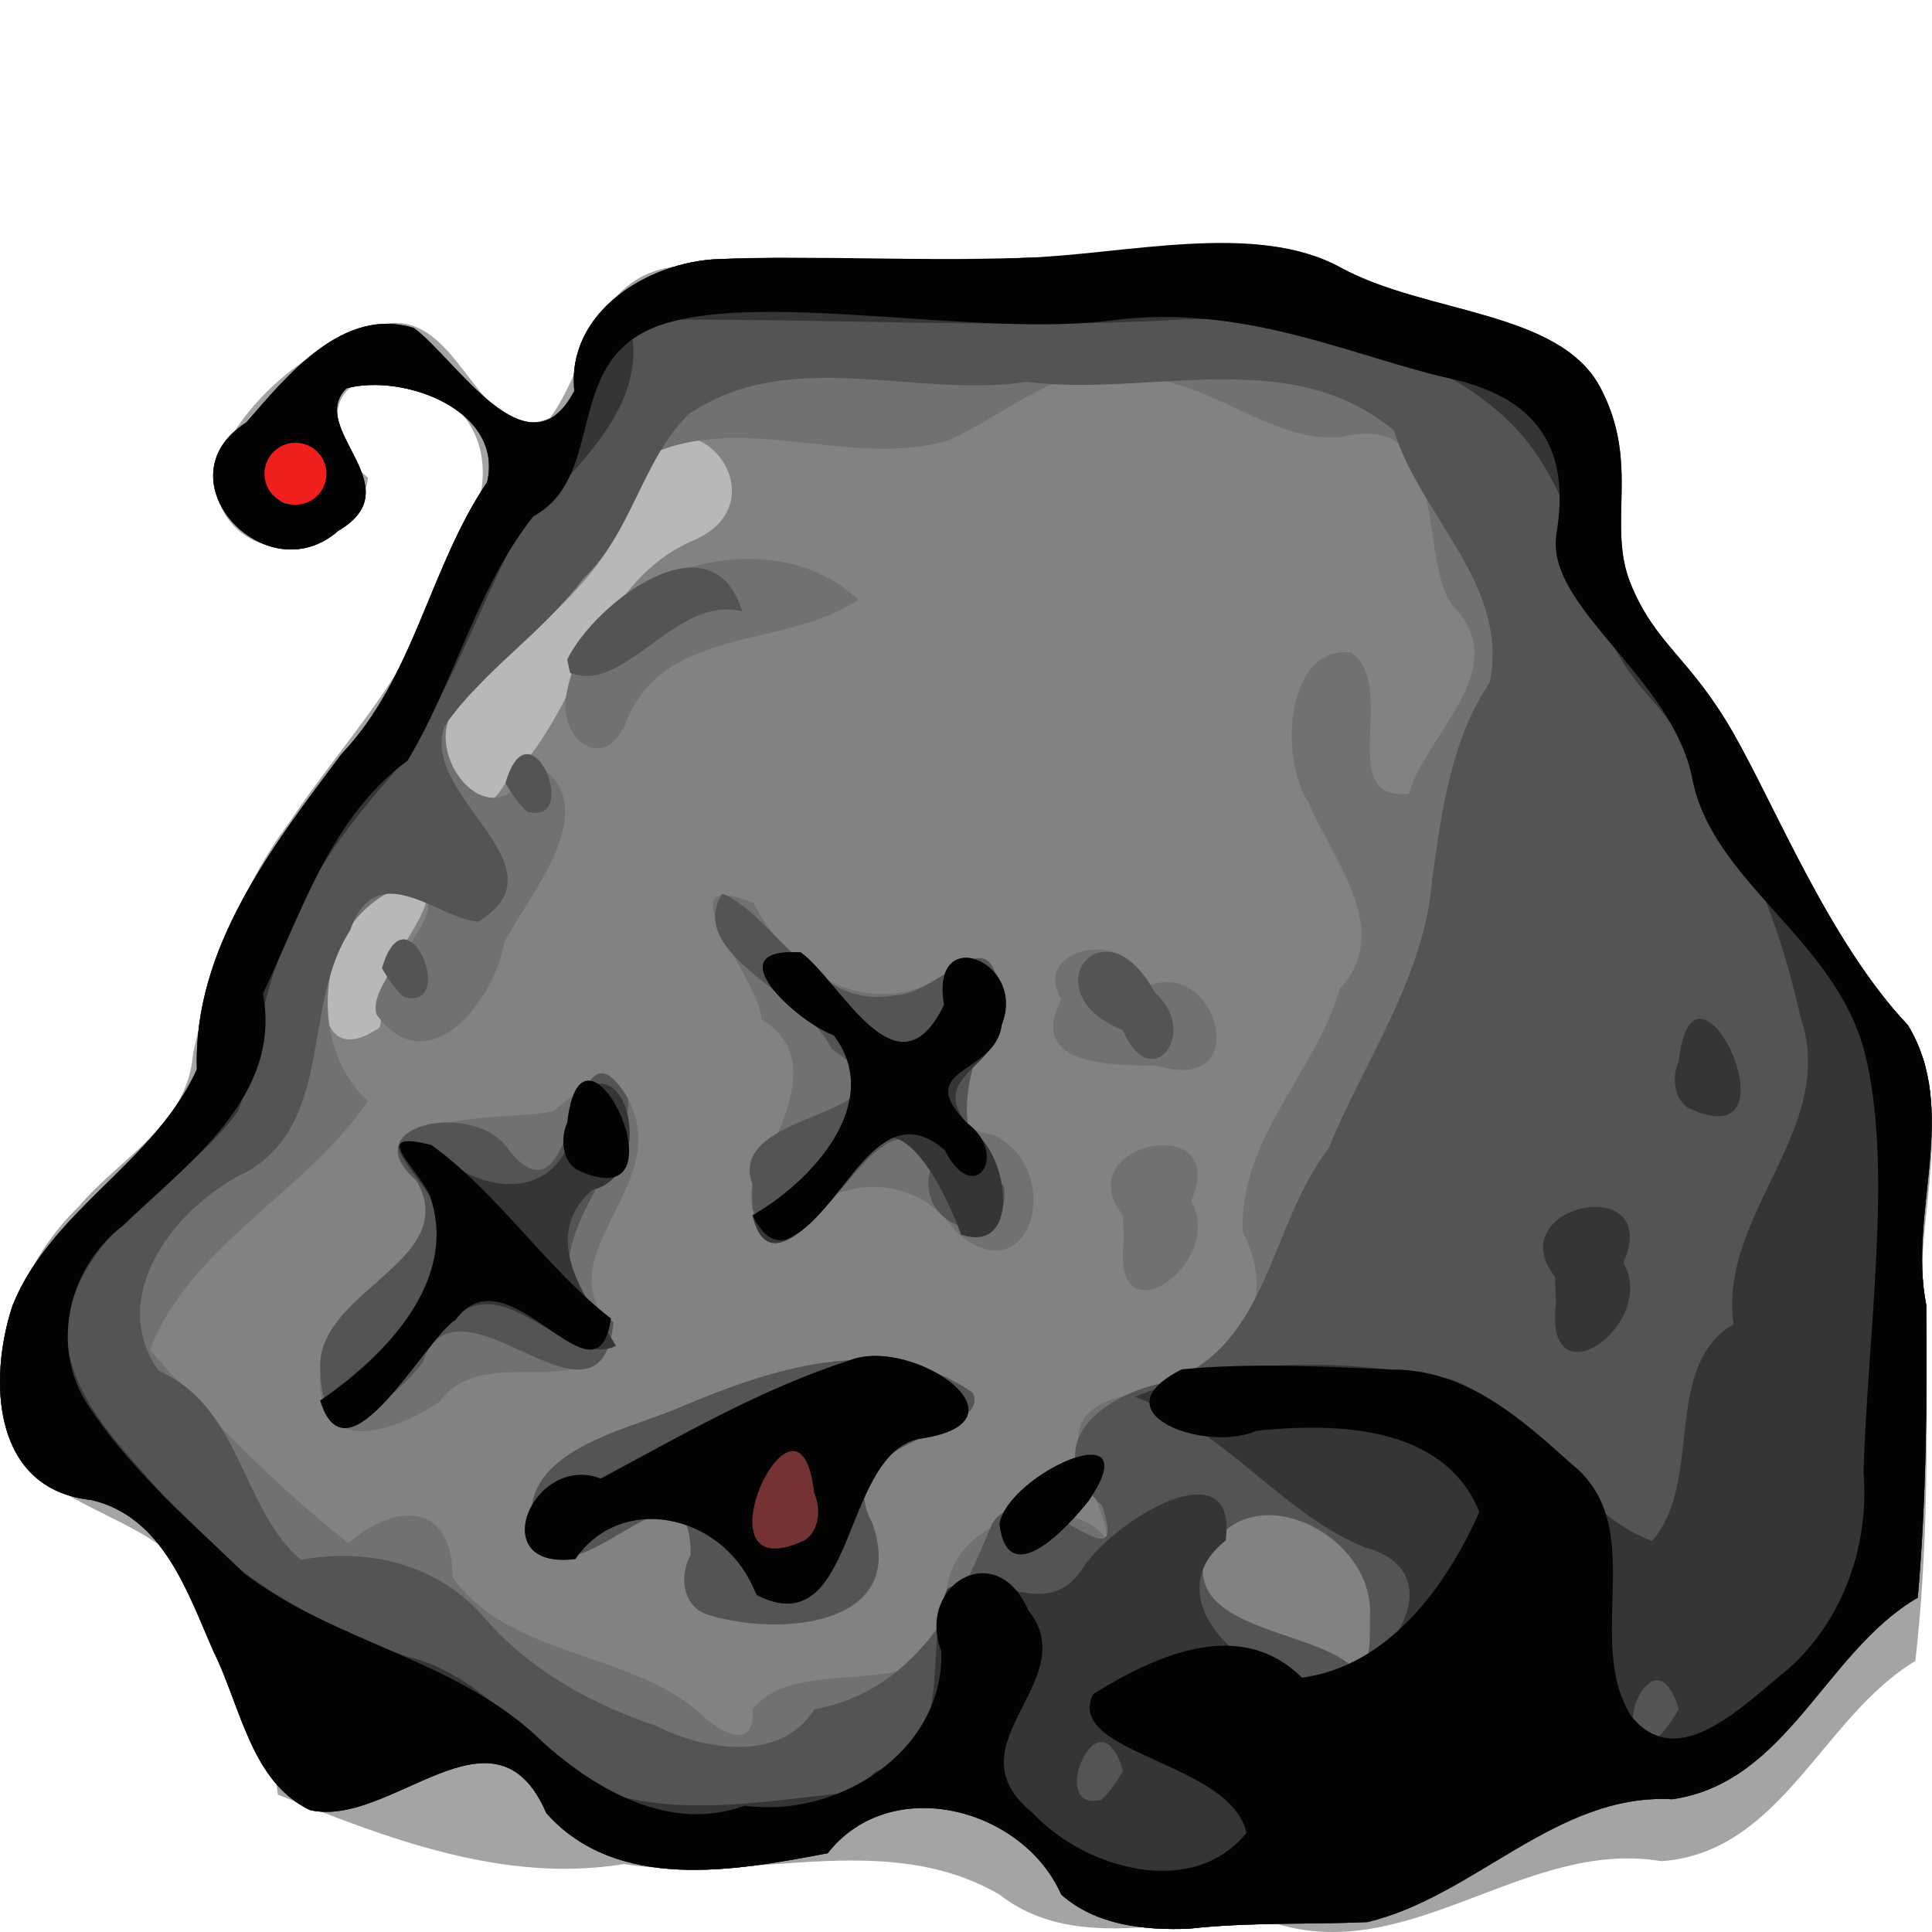
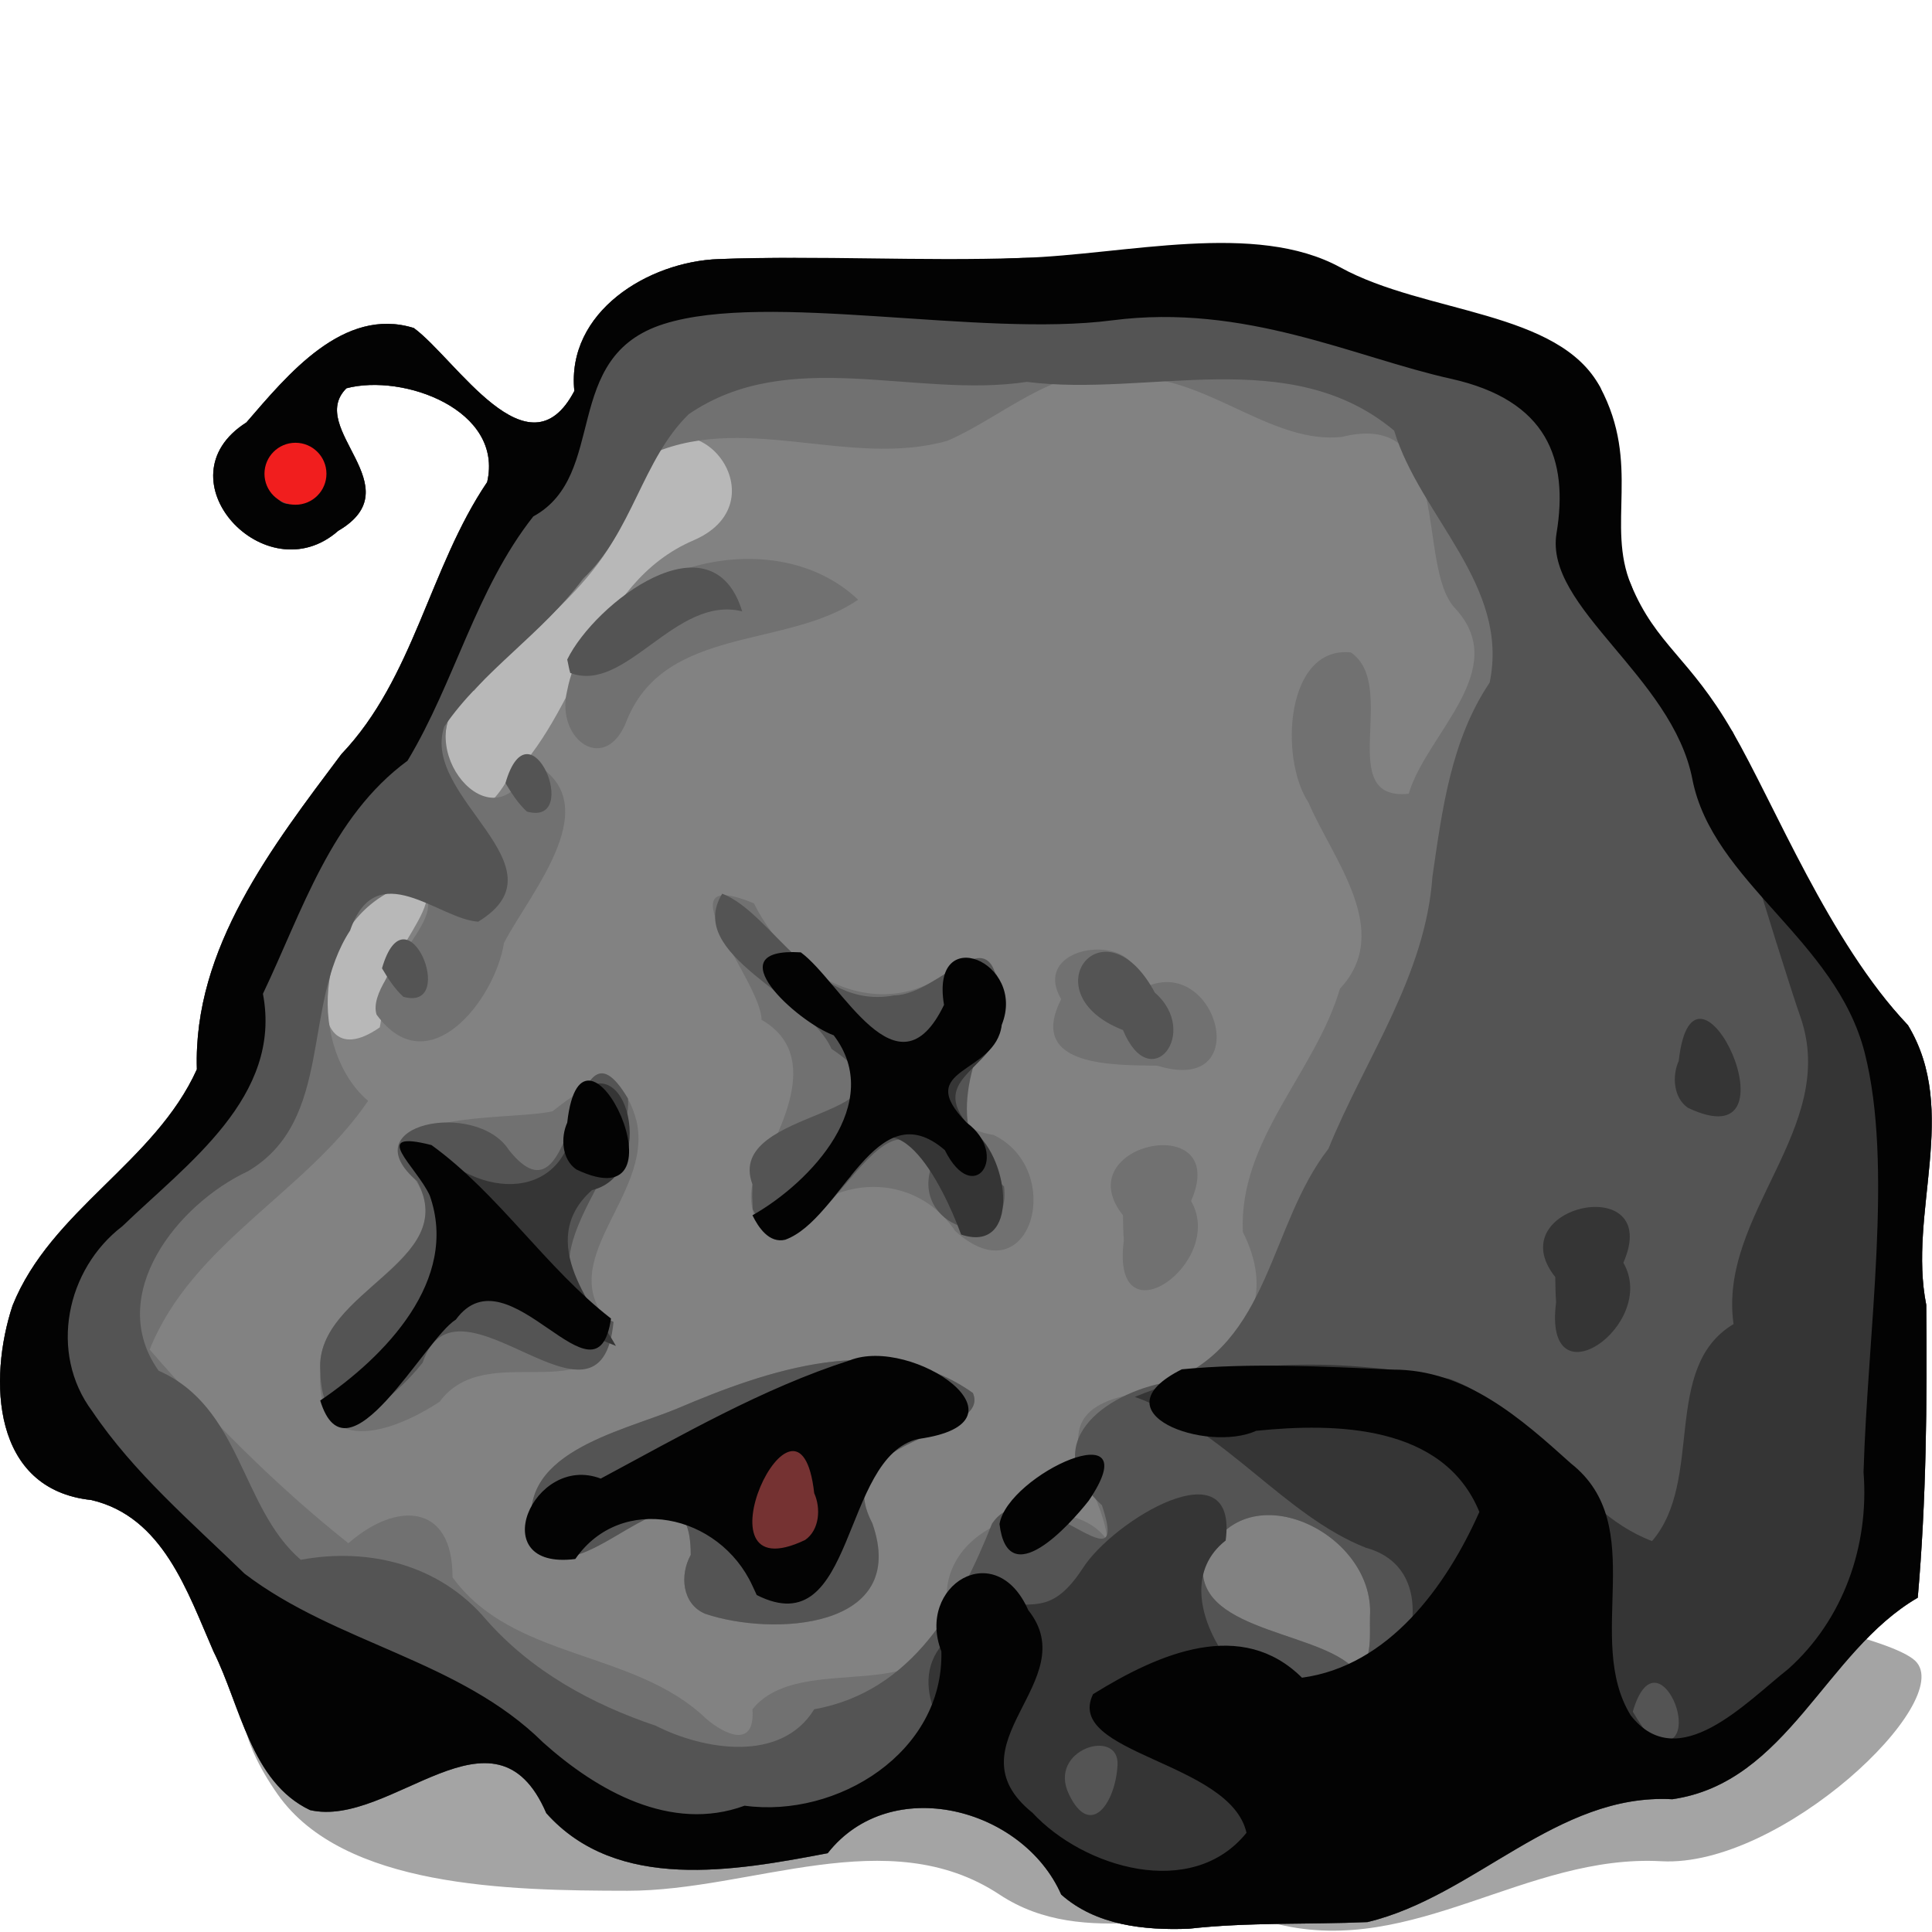
<svg xmlns="http://www.w3.org/2000/svg" width="32px" height="32px" id="svg14736">
  <defs id="defs14738" />
  <g id="layer1">
-     <g transform="matrix(0.429325,0,0,0.429325,-176.8372,-99.9257)" id="g6493">
-       <path style="fill:#000000;fill-opacity:0.359" d="M 450.456,305.842 C 445.985,303.25 440.757,305.433 435.96,304.666 C 431.339,305.424 426.827,303.676 422.615,301.985 C 422.35,299.297 419.969,297.385 419.857,295.116 C 419.231,291.271 414.163,291.485 412.424,288.502 C 411.359,285.256 412.509,281.628 414.945,279.284 C 416.56,277.378 419.155,276.134 419.346,273.376 C 420.066,270.202 421.105,267.067 423.085,264.442 C 425.211,261.225 428.146,258.382 429.013,254.491 C 431.385,252.004 431.07,248.088 427.275,247.468 C 424.298,246.84 424.375,249.802 426.097,251.182 C 425.609,254.564 420.408,254.972 420.149,251.125 C 420.873,248.55 423.596,246.198 426.249,245.372 C 429.705,244.158 430.127,250.132 433.114,248.877 C 434.627,246.819 434.746,243.466 437.898,243.041 C 441.307,242.274 444.824,243.067 448.279,242.75 C 453.389,242.673 458.518,242.532 463.61,243.069 C 466.106,246.238 471.441,244.163 473.629,247.689 C 474.607,250.114 473.618,252.906 474.825,255.321 C 475.555,257.56 477.292,259.245 478.729,260.984 C 480.543,265.117 482.748,269.094 485.589,272.606 C 487.502,276.271 485.45,280.416 486.205,284.279 C 486.26,288.465 486.262,292.664 485.79,296.829 C 482.199,298.976 480.629,304.219 475.992,304.555 C 470.807,303.675 466.389,308.505 461.214,306.99 C 457.697,306.423 453.619,308.296 450.456,305.842 z M 426.632,271.298 C 426.466,269.787 430.464,266.108 426.808,267.213 C 424.158,267.671 423.221,274.699 426.547,272.386 C 426.623,272.029 426.634,271.662 426.632,271.298 z M 431.397,262.96 C 434.355,260.237 434.684,255.276 438.692,253.579 C 442.167,252.044 438.534,247.49 436.38,250.744 C 436.244,254.657 432.485,256.726 430.188,259.392 C 427.952,260.107 429.297,266.365 431.397,262.96 z " id="path14782" />
-       <path id="path5966" d="M 423.201,275.881 C 426.606,282.379 439.235,274.382 440.325,271.385 C 441.397,268.44 444.266,248.328 439.91,246.381 C 435.607,244.458 419.889,269.558 423.201,275.881 z " style="opacity:1;fill:#b8b8b8;fill-opacity:1" />
-       <path id="path5964" d="M 451.6,302.409 C 447.129,299.818 445.853,302.936 441.056,302.17 C 436.435,302.928 429.219,299.516 425.008,297.825 C 424.742,295.137 420.697,296.241 420.585,293.972 C 419.959,290.127 416.243,290.861 414.504,287.878 C 413.439,284.632 414.277,282.252 416.713,279.908 C 418.328,278.002 420.612,276.03 420.802,273.272 C 421.522,270.098 422.145,267.795 424.125,265.17 C 426.251,261.953 429.082,259.318 429.949,255.427 C 432.321,252.94 430.751,250.964 433.738,249.709 C 435.251,247.652 434.85,245.442 438.002,245.017 C 441.411,244.25 444.72,244.315 448.175,243.998 C 453.285,243.921 458.414,243.78 463.506,244.317 C 466.002,247.486 470.505,244.892 472.693,248.417 C 473.671,250.842 472.682,253.634 473.889,256.049 C 474.619,258.289 476.356,259.973 477.793,261.712 C 479.607,265.845 479.628,268.262 482.469,271.774 C 484.382,275.439 482.33,279.584 483.085,283.447 C 483.139,287.633 483.142,291.832 482.669,295.997 C 479.079,298.144 478.653,300.891 474.016,301.227 C 468.831,300.347 466.909,305.593 461.734,304.078 C 458.218,303.511 454.763,304.864 451.6,302.409 z M 426.632,271.298 C 426.466,269.787 430.464,266.108 426.808,267.213 C 424.158,267.671 423.221,274.699 426.547,272.386 C 426.623,272.029 426.634,271.662 426.632,271.298 z M 431.397,262.96 C 434.355,260.237 434.684,255.276 438.692,253.579 C 442.167,252.044 438.534,247.49 436.38,250.744 C 436.244,254.657 432.485,256.726 430.188,259.392 C 427.952,260.107 429.297,266.365 431.397,262.96 z " style="fill:#828282" />
-       <path id="path5962" d="M 452.838,305.842 C 451.356,302.484 446.254,301.153 443.827,304.248 C 440.26,304.924 435.697,305.762 432.972,302.699 C 430.983,298.089 426.972,303.295 423.859,302.583 C 421.575,301.502 421.181,298.559 420.134,296.466 C 419.127,294.168 418.186,291.264 415.419,290.62 C 411.591,290.216 411.436,285.975 412.381,283.117 C 413.859,279.434 417.871,277.601 419.492,274.005 C 419.343,269.33 422.412,265.394 425.066,261.849 C 427.87,258.906 428.456,254.652 430.691,251.35 C 431.332,248.567 427.456,247.15 425.262,247.731 C 423.697,249.289 427.848,251.53 424.945,253.229 C 422.142,255.696 417.999,251.208 421.4,249.048 C 422.981,247.226 425.14,244.56 427.862,245.405 C 429.487,246.595 432.279,251.214 434.053,247.834 C 433.744,244.781 436.903,242.842 439.631,242.746 C 443.531,242.598 447.441,242.913 451.349,242.702 C 455.438,242.644 459.539,242.64 463.61,243.069 C 466.106,246.238 471.441,244.163 473.629,247.689 C 474.607,250.114 473.618,252.906 474.825,255.321 C 475.56,257.554 477.276,259.247 478.733,260.973 C 480.578,264.976 482.454,269.057 485.504,272.304 C 487.51,275.621 485.498,279.529 486.21,283.095 C 486.244,286.862 486.211,290.634 485.882,294.388 C 482.311,296.462 480.854,301.523 476.414,302.164 C 471.954,301.919 468.803,305.911 464.65,306.904 C 462.392,307.004 460.051,306.902 457.759,307.16 C 456.045,307.225 454.175,307.033 452.838,305.842 z M 440.926,298.695 C 442.839,296.305 448.313,298.887 448.463,294.905 C 447.86,291.35 453.176,290.044 454.61,292.172 C 454.51,290.2 451.75,287.435 455.288,286.6 C 458.49,285.965 461.658,283.87 459.844,280.28 C 459.688,276.713 462.636,274.137 463.59,270.891 C 465.674,268.668 463.297,265.884 462.375,263.708 C 461.238,261.991 461.502,257.664 464.01,257.921 C 465.887,259.205 463.354,263.676 466.245,263.374 C 466.922,261.06 470.222,258.598 468.045,256.232 C 466.476,254.598 468.046,248.52 463.658,249.608 C 461.072,249.883 458.687,247.503 455.979,247.326 C 453.043,246.387 450.861,248.705 448.453,249.754 C 444.616,250.841 440.473,248.557 436.77,250.385 C 435.972,254.484 432.463,257.092 429.602,259.759 C 427.82,261.851 431.15,265.566 432.372,262.126 C 435.438,263.669 432.38,267.135 431.34,269.127 C 430.991,271.333 428.414,274.618 426.424,271.894 C 425.942,270.353 430.317,267.356 427.402,266.941 C 423.798,268.355 423.868,273.323 426.097,275.222 C 423.688,278.768 419.314,280.714 417.671,284.817 C 420.008,287.516 422.539,290.063 425.337,292.288 C 427.178,290.666 429.367,290.731 429.353,293.602 C 431.691,296.815 436.352,296.383 439.134,299.052 C 439.827,299.651 441.033,300.251 440.926,298.695 z M 438.544,292.739 C 438.534,288.099 433.843,295.092 432.51,292.025 C 431.63,288.833 435.802,288.006 437.995,287.103 C 441.491,285.61 445.99,284.042 449.43,286.49 C 450.175,288.225 443.763,288.133 445.548,291.516 C 446.997,295.631 441.677,295.884 439.099,295.008 C 438.199,294.629 438.117,293.503 438.544,292.739 z M 424.25,285.592 C 424.065,282.505 430.165,281.198 427.76,278.05 C 426.171,275.538 431.562,275.997 433.213,275.624 C 434.488,274.615 435.854,273.689 436.458,276.021 C 437.095,278.93 433.108,281.412 435.482,283.891 C 434.895,287.226 430.675,284.354 428.857,286.829 C 427,288.055 424.046,289.041 424.25,285.592 z M 455.22,279.636 C 453.008,276.85 459.405,275.527 457.848,279.084 C 459.224,281.473 454.733,284.616 455.253,280.606 C 455.227,280.283 455.227,279.96 455.22,279.636 z M 440.926,278.445 C 441.952,276.43 443.695,273.494 441.276,272.093 C 441.262,270.582 437.259,266.077 440.981,267.598 C 442.582,270.823 446.398,272.454 449.045,269.729 C 453.377,270.144 445.9,275.838 450.229,276.536 C 453.063,277.915 451.64,282.86 448.749,280.244 C 447.054,277.745 443.564,278.134 442.14,280.515 C 441.096,280.615 440.711,279.248 440.926,278.445 z M 452.838,271.298 C 451.476,268.992 456.5,268.593 455.667,271.075 C 458.692,268.999 460.536,275.098 456.544,273.864 C 454.938,273.837 451.487,273.947 452.838,271.298 z M 433.779,259.386 C 434.693,254.714 441.586,252.643 445.002,255.886 C 442.261,257.775 437.617,256.886 436.105,260.473 C 435.303,262.711 433.302,261.298 433.779,259.386 z M 464.749,295.121 C 464.965,291.743 459.539,289.313 458.303,293.187 C 458.124,295.783 463.153,295.688 464.279,297.302 C 464.857,296.745 464.73,295.839 464.749,295.121 z " style="fill:#717171" />
-       <path id="path5960" d="M 452.838,305.842 C 451.356,302.484 446.254,301.153 443.827,304.248 C 440.26,304.924 435.697,305.762 432.972,302.699 C 430.983,298.089 426.972,303.295 423.859,302.583 C 421.575,301.502 421.181,298.559 420.134,296.466 C 419.127,294.168 418.186,291.264 415.419,290.62 C 411.591,290.216 411.436,285.975 412.381,283.117 C 413.859,279.434 417.871,277.601 419.492,274.005 C 419.343,269.33 422.412,265.394 425.066,261.849 C 427.87,258.906 428.456,254.652 430.691,251.35 C 431.332,248.567 427.456,247.15 425.262,247.731 C 423.697,249.289 427.848,251.53 424.945,253.229 C 422.142,255.696 417.999,251.208 421.4,249.048 C 422.981,247.226 425.14,244.56 427.862,245.405 C 429.487,246.595 432.279,251.214 434.053,247.834 C 433.744,244.781 436.903,242.842 439.631,242.746 C 443.531,242.598 447.441,242.913 451.349,242.702 C 455.438,242.644 459.539,242.64 463.61,243.069 C 466.106,246.238 471.441,244.163 473.629,247.689 C 474.607,250.114 473.618,252.906 474.825,255.321 C 475.56,257.554 477.276,259.247 478.733,260.973 C 480.578,264.976 482.454,269.057 485.504,272.304 C 487.51,275.621 485.498,279.529 486.21,283.095 C 486.244,286.862 486.211,290.634 485.882,294.388 C 482.311,296.462 480.854,301.523 476.414,302.164 C 471.954,301.919 468.803,305.911 464.65,306.904 C 462.392,307.004 460.051,306.902 457.759,307.16 C 456.045,307.225 454.175,307.033 452.838,305.842 z M 443.309,298.695 C 447.121,298.009 448.935,294.637 450.169,291.532 C 451.697,289.25 455.582,294.362 454.41,290.823 C 451.87,288.492 454.476,286.496 456.962,286.067 C 460.91,284.576 460.849,280.022 463.147,277.07 C 464.558,273.596 466.888,270.418 467.159,266.566 C 467.531,263.994 467.877,261.295 469.365,259.088 C 470.15,255.33 466.686,252.681 465.679,249.363 C 461.655,245.998 456.206,248.082 451.511,247.483 C 447.205,248.134 442.349,246.076 438.468,248.73 C 436.671,250.478 436.287,253.301 434.383,255.082 C 432.829,257.189 430.497,258.642 429.036,260.779 C 428.098,263.522 433.832,266.174 430.346,268.308 C 428.827,268.221 426.412,265.721 425.403,268.648 C 423.528,271.514 424.792,275.968 421.46,277.938 C 418.754,279.199 415.939,282.704 418.016,285.632 C 421.223,287.047 421.176,290.924 423.501,292.928 C 426.108,292.444 428.845,293.103 430.641,295.225 C 432.403,297.233 434.748,298.504 437.196,299.329 C 439.038,300.266 442.027,300.776 443.309,298.695 z M 438.544,292.739 C 438.534,288.099 433.843,295.092 432.51,292.025 C 431.63,288.833 435.802,288.006 437.995,287.103 C 441.491,285.61 445.99,284.042 449.43,286.49 C 450.175,288.225 443.763,288.133 445.548,291.516 C 446.997,295.631 441.677,295.884 439.099,295.008 C 438.199,294.629 438.117,293.503 438.544,292.739 z M 424.25,285.592 C 424.087,282.531 429.683,281.465 427.988,278.32 C 425.393,276.117 430.267,275.153 431.531,277.121 C 434.262,280.541 433.811,271.233 436.123,275.131 C 436.331,277.921 431.322,281.725 435.566,283.749 C 435.081,288.821 429.525,281.373 428.202,285.323 C 427.114,286.708 424.315,289.113 424.25,285.592 z M 440.926,278.445 C 439.788,275.406 448.05,275.915 443.973,273.217 C 443.071,271.149 438.306,269.611 439.757,267.229 C 441.686,267.966 443.317,271.737 446.382,271.152 C 448.224,271.134 450.286,267.792 450.442,271.355 C 449.303,273.812 448.25,276.48 450.632,278.522 C 450.954,281.211 447.086,280.243 447.801,277.84 C 445.958,273.473 443.042,283.418 440.937,279.409 L 440.915,278.919 L 440.926,278.445 L 440.926,278.445 z M 455.22,272.489 C 451.598,271.077 454.481,267.376 456.45,271.045 C 458.214,272.586 456.286,275.067 455.22,272.489 z M 426.632,270.107 C 427.576,266.855 429.602,271.805 427.459,271.208 C 427.116,270.895 426.867,270.502 426.632,270.107 z M 431.397,262.96 C 432.34,259.708 434.366,264.658 432.223,264.061 C 431.88,263.748 431.631,263.355 431.397,262.96 z M 433.779,258.195 C 434.847,256.008 439.372,252.55 440.53,256.336 C 437.946,255.695 436.047,259.53 433.895,258.713 C 433.844,258.547 433.821,258.366 433.779,258.195 z M 464.749,295.121 C 464.965,291.743 459.539,289.313 458.303,293.187 C 458.124,295.783 463.153,295.688 464.279,297.302 C 464.857,296.745 464.73,295.839 464.749,295.121 z " style="fill:#545454" />
-       <path id="path5954" d="M 452.838,305.842 C 451.356,302.484 446.254,301.153 443.827,304.248 C 440.26,304.924 435.697,305.762 432.972,302.699 C 430.983,298.089 426.972,303.295 423.859,302.583 C 421.575,301.502 421.181,298.559 420.134,296.466 C 419.127,294.168 418.186,291.264 415.419,290.62 C 411.591,290.216 411.436,285.975 412.381,283.117 C 413.859,279.434 417.871,277.601 419.492,274.005 C 419.343,269.33 422.412,265.394 425.066,261.849 C 427.87,258.906 428.456,254.652 430.691,251.35 C 431.332,248.567 427.456,247.15 425.262,247.731 C 423.697,249.289 427.848,251.53 424.945,253.229 C 422.142,255.696 417.999,251.208 421.4,249.048 C 422.981,247.226 425.14,244.56 427.862,245.405 C 429.487,246.595 432.279,251.214 434.053,247.834 C 433.744,244.781 436.903,242.842 439.631,242.746 C 443.531,242.598 447.441,242.913 451.349,242.702 C 455.438,242.644 460.326,241.27 463.61,243.069 C 466.894,244.869 472.046,244.714 473.629,247.689 C 475.212,250.664 473.854,252.996 474.825,255.321 C 475.796,257.645 477.082,258.109 478.733,260.973 C 480.384,263.837 482.454,269.057 485.504,272.304 C 487.51,275.621 485.498,279.529 486.21,283.095 C 486.244,286.862 486.211,290.634 485.882,294.388 C 482.311,296.462 480.854,301.523 476.414,302.164 C 471.954,301.919 468.803,305.911 464.65,306.904 C 462.392,307.004 460.051,306.902 457.759,307.16 C 456.045,307.225 454.175,307.033 452.838,305.842 z M 445.691,301.077 C 448.848,300.307 447.47,296.327 448.435,294.058 C 449.929,293.06 452.2,295.503 453.666,293.257 C 454.843,291.403 459.665,288.491 459.182,292.183 C 456.428,294.339 459.907,297.708 462.507,297.496 C 465.224,297.874 468.239,293.457 464.593,292.463 C 461.43,291.217 459.12,287.873 455.679,286.642 C 459.479,285.045 463.827,285.19 467.802,285.943 C 471.089,287.115 472.381,290.972 475.631,292.204 C 477.653,289.853 475.98,285.505 478.776,283.834 C 478.174,279.601 482.839,276.271 481.358,271.99 C 480.363,267.411 478.121,262.538 475.41,259.499 C 472.698,256.46 473.385,253.307 471.006,250.038 C 468.626,246.768 463.045,244.749 457.01,245.102 C 450.974,245.455 443.111,244.997 436.162,245.093 C 437.141,248.688 433.604,251.014 431.762,253.54 C 430.223,256.566 429.123,259.834 427.038,262.626 C 425.274,264.634 423.635,266.774 422.804,269.363 C 421.939,271.352 421.783,273.605 421.092,275.599 C 419.018,278.511 414.784,280.179 414.459,284.119 C 414.56,286.902 416.92,288.849 418.547,290.879 C 420.948,293.607 424.128,295.433 427.524,296.634 C 430.862,297.407 432.417,300.515 435.267,301.905 C 438.287,302.842 441.538,302.225 444.584,301.908 C 445.014,301.71 445.354,301.402 445.691,301.077 z M 440.926,293.93 C 439.646,291.142 435.853,290.344 434.09,292.897 C 430.532,293.353 432.459,288.794 435.073,289.794 C 438.189,288.126 441.305,286.315 444.675,285.232 C 447.098,284.272 451.975,287.625 447.318,288.267 C 444.321,288.95 444.937,296.232 441.091,294.288 C 441.036,294.169 440.981,294.049 440.926,293.93 z M 443.309,290.357 C 442.726,285.154 438.464,294.306 442.957,292.163 C 443.516,291.778 443.57,290.93 443.309,290.357 z M 450.456,291.548 C 450.78,289.615 456.296,287.125 453.898,290.647 C 453.17,291.573 450.78,294.239 450.456,291.548 z M 424.25,286.783 C 426.694,285.059 429.653,282.2 428.493,278.916 C 427.748,277.765 426.13,276.194 428.612,277.091 C 430.967,279.368 434.321,278.763 434.021,275.139 C 436.103,272.815 437.296,278.063 434.733,278.665 C 432.482,280.669 434.917,283.308 435.658,284.676 C 433.582,285.656 430.979,280.865 428.776,284.367 C 427.692,285.059 425.302,289.933 424.25,286.783 z M 471.896,282.018 C 469.684,279.233 476.082,277.909 474.524,281.466 C 475.9,283.855 471.41,286.998 471.929,282.988 C 471.903,282.665 471.903,282.342 471.896,282.018 z M 440.926,279.636 C 443.184,278.356 446.044,275.297 444.061,272.693 C 442.65,272.174 439.455,269.285 442.791,269.493 C 444.349,270.634 446.518,275.242 448.316,271.519 C 447.75,268.381 451.472,269.775 450.55,272.204 C 450.263,274.094 447.484,274.327 449.457,276.391 C 450.865,277.454 451.252,281.14 448.974,280.38 C 448.286,278.484 446.261,274.391 444.712,278.151 C 443.934,279.036 441.568,282.414 440.926,279.636 z M 476.661,273.68 C 477.244,268.478 481.506,277.63 477.012,275.486 C 476.454,275.102 476.4,274.254 476.661,273.68 z M 455.22,301.077 C 454.277,297.825 452.251,302.776 454.394,302.178 C 454.737,301.865 454.986,301.472 455.22,301.077 z M 476.661,298.695 C 475.718,295.443 473.692,300.393 475.835,299.795 C 476.178,299.483 476.426,299.089 476.661,298.695 z M 424.25,251.048 C 423.307,247.797 421.281,252.747 423.424,252.149 C 423.767,251.837 424.016,251.443 424.25,251.048 z " style="fill:#353535" />
-       <path id="path5958" d="M 444.015,290.253 C 444.083,293.359 442.561,294.407 441.077,292.897 C 439.556,291.349 439.133,288.517 442.03,287.495 C 444.927,286.473 443.947,287.148 444.015,290.253 z " style="fill:#753232" />
-       <path id="path5952" d="M 452.838,305.842 C 451.356,302.484 446.254,301.153 443.827,304.248 C 440.26,304.924 435.697,305.762 432.972,302.699 C 430.983,298.089 426.972,303.295 423.859,302.583 C 421.575,301.502 421.181,298.559 420.134,296.466 C 419.127,294.168 418.186,291.264 415.419,290.62 C 411.591,290.216 411.436,285.975 412.381,283.117 C 413.859,279.434 417.871,277.601 419.492,274.005 C 419.343,269.33 422.412,265.394 425.066,261.849 C 427.87,258.906 428.456,254.652 430.691,251.35 C 431.332,248.567 427.456,247.15 425.262,247.731 C 423.697,249.289 427.848,251.53 424.945,253.229 C 422.142,255.696 417.999,251.208 421.4,249.048 C 422.981,247.226 425.14,244.56 427.862,245.405 C 429.487,246.595 432.279,251.214 434.053,247.834 C 433.744,244.781 436.903,242.842 439.631,242.746 C 443.531,242.598 447.35,242.837 451.349,242.702 C 455.348,242.568 460.326,241.27 463.61,243.069 C 466.894,244.869 472.046,244.714 473.629,247.689 C 475.212,250.664 473.854,252.996 474.825,255.321 C 475.796,257.645 477.082,258.109 478.733,260.973 C 480.384,263.837 482.454,269.057 485.504,272.304 C 487.51,275.621 485.498,279.529 486.21,283.095 C 486.244,286.862 486.211,290.634 485.882,294.388 C 482.311,296.462 480.854,301.523 476.414,302.164 C 471.954,301.919 468.803,305.911 464.65,306.904 C 462.392,307.004 460.051,306.902 457.759,307.16 C 456.045,307.225 454.175,307.033 452.838,305.842 z M 459.985,303.459 C 459.366,300.695 452.945,300.425 454.065,298.111 C 456.645,296.507 459.803,295.172 462.126,297.475 C 465.471,297.023 467.695,293.95 468.969,291.079 C 467.591,287.711 463.43,287.635 460.357,287.952 C 458.455,288.816 454.114,287.274 457.491,285.579 C 460.148,285.322 462.918,285.468 465.615,285.588 C 468.453,285.576 470.59,287.489 472.507,289.214 C 475.555,291.619 472.991,295.979 474.809,298.928 C 476.634,301.273 479.282,298.398 480.887,297.14 C 483.02,295.232 484.014,292.371 483.79,289.546 C 483.948,284.153 484.947,277.734 483.835,273.364 C 482.722,268.994 477.961,266.781 477.188,262.811 C 476.415,258.841 471.471,256.181 471.945,253.325 C 472.419,250.47 471.594,248.19 467.876,247.363 C 464.158,246.537 459.934,244.443 454.801,245.109 C 449.667,245.775 441.532,243.983 437.513,245.247 C 433.493,246.51 435.393,251.073 432.47,252.674 C 430.256,255.484 429.444,259.065 427.618,262.098 C 424.662,264.271 423.553,267.918 422.039,271.09 C 422.796,275.06 419.106,277.653 416.616,280.057 C 414.447,281.717 413.773,284.945 415.45,287.19 C 417.056,289.578 419.289,291.475 421.332,293.462 C 424.88,296.166 429.631,296.786 432.851,299.976 C 434.923,301.832 437.778,303.459 440.621,302.414 C 444.201,302.903 448.311,300.355 448.214,296.46 C 447.23,293.929 450.306,292.008 451.567,294.871 C 453.752,297.611 448.444,300.038 451.728,302.686 C 453.701,304.813 457.881,306.068 459.985,303.459 z M 440.926,293.93 C 439.646,291.142 435.853,290.344 434.09,292.897 C 430.532,293.353 432.459,288.794 435.073,289.794 C 438.189,288.126 441.305,286.315 444.675,285.232 C 447.098,284.272 451.975,287.625 447.318,288.267 C 444.321,288.95 444.937,296.232 441.091,294.288 C 441.036,294.169 440.981,294.049 440.926,293.93 z M 443.309,290.357 C 442.726,285.154 438.464,294.306 442.957,292.163 C 443.516,291.778 443.57,290.93 443.309,290.357 z M 450.456,291.548 C 450.78,289.615 456.296,287.125 453.898,290.647 C 453.17,291.573 450.78,294.239 450.456,291.548 z M 424.25,286.783 C 426.737,285.098 429.628,282.141 428.476,278.872 C 427.949,277.728 426.109,276.308 428.543,276.926 C 431.134,278.801 432.965,281.678 435.468,283.62 C 434.92,287.365 431.525,280.872 429.482,283.662 C 428.283,284.398 425.288,290.19 424.25,286.783 z M 440.926,279.636 C 443.184,278.356 446.044,275.297 444.061,272.693 C 442.65,272.174 439.455,269.285 442.791,269.493 C 444.349,270.633 446.517,275.242 448.316,271.519 C 447.771,268.299 451.521,269.859 450.544,272.289 C 450.311,274.226 447.076,273.911 449.191,276.062 C 450.868,277.309 449.464,279.36 448.346,277.121 C 445.667,274.809 444.385,279.777 442.191,280.579 C 441.567,280.727 441.156,280.106 440.926,279.636 z M 433.779,276.063 C 434.362,270.86 438.624,280.012 434.13,277.869 C 433.572,277.484 433.518,276.636 433.779,276.063 z M 424.25,251.048 C 423.307,247.797 421.281,252.747 423.424,252.149 C 423.767,251.837 424.016,251.443 424.25,251.048 z " style="fill:#030303" />
-     </g>
+     <path id="path14782" d="M 16.555,31.38 C 14.708,30.159 12.453,31.319 10.394,31.317 C 8.41,31.315 5.688,31.264 4.602,29.724 C -0.651,22.271 30.238,26.069 31.724,27.51 C 32.409,28.174 29.497,30.937 27.518,30.828 C 25.28,30.704 23.421,32.411 21.173,31.873 C 19.689,31.517 17.985,32.326 16.555,31.38 z " style="fill:black;fill-opacity:0.359" />
+     <path style="fill:#b8b8b8;fill-opacity:1" d="M 4.854,18.517 C 6.316,21.307 11.738,17.873 12.205,16.587 C 12.665,15.322 13.897,6.688 12.027,5.852 C 10.18,5.026 3.431,15.802 4.854,18.517 z " id="path5966" />
+     <path style="fill:#828282" d="M 17.046,29.906 C 15.127,28.794 14.579,30.132 12.519,29.803 C 10.535,30.129 7.437,28.664 5.629,27.938 C 5.515,26.784 3.779,27.258 3.73,26.284 C 3.462,24.633 1.866,24.948 1.12,23.668 C 0.663,22.274 1.022,21.252 2.068,20.246 C 2.761,19.427 3.742,18.581 3.824,17.397 C 4.133,16.034 4.4,15.045 5.25,13.918 C 6.163,12.537 7.378,11.406 7.751,9.735 C 8.769,8.668 8.095,7.819 9.377,7.281 C 10.027,6.397 9.855,5.449 11.208,5.266 C 12.672,4.937 14.092,4.965 15.575,4.829 C 17.769,4.796 19.971,4.735 22.158,4.966 C 23.229,6.326 25.162,5.212 26.102,6.726 C 26.522,7.767 26.097,8.966 26.615,10.002 C 26.928,10.964 27.674,11.687 28.291,12.434 C 29.07,14.208 29.079,15.246 30.299,16.754 C 31.12,18.327 30.239,20.107 30.563,21.765 C 30.587,23.562 30.588,25.365 30.385,27.153 C 28.844,28.075 28.66,29.254 26.67,29.399 C 24.444,29.021 23.619,31.273 21.397,30.622 C 19.887,30.379 18.404,30.96 17.046,29.906 z M 6.327,16.549 C 6.255,15.9 7.972,14.321 6.402,14.796 C 5.264,14.992 4.862,18.01 6.29,17.017 C 6.323,16.863 6.328,16.706 6.327,16.549 z M 8.372,12.97 C 9.642,11.801 9.783,9.67 11.504,8.942 C 12.996,8.283 11.437,6.328 10.512,7.725 C 10.453,9.405 8.839,10.293 7.853,11.438 C 6.893,11.745 7.471,14.431 8.372,12.97 z " id="path5964" />
+     <path style="fill:#717171" d="M 17.577,31.38 C 16.941,29.938 14.751,29.367 13.709,30.695 C 12.178,30.986 10.219,31.346 9.048,30.031 C 8.195,28.051 6.473,30.286 5.136,29.981 C 4.156,29.516 3.986,28.253 3.537,27.355 C 3.105,26.368 2.701,25.121 1.512,24.845 C -0.131,24.671 -0.197,22.851 0.208,21.624 C 0.843,20.042 2.565,19.255 3.261,17.711 C 3.197,15.704 4.515,14.014 5.654,12.492 C 6.858,11.229 7.11,9.403 8.069,7.985 C 8.345,6.79 6.681,6.182 5.738,6.431 C 5.067,7.1 6.849,8.062 5.602,8.792 C 4.399,9.851 2.62,7.924 4.081,6.997 C 4.759,6.214 5.686,5.07 6.854,5.433 C 7.552,5.944 8.751,7.927 9.513,6.476 C 9.38,5.165 10.736,4.332 11.907,4.291 C 13.582,4.228 15.26,4.363 16.938,4.272 C 18.694,4.247 20.454,4.246 22.202,4.43 C 23.274,5.791 25.564,4.9 26.504,6.414 C 26.923,7.454 26.499,8.653 27.017,9.69 C 27.333,10.649 28.069,11.376 28.695,12.117 C 29.487,13.835 30.292,15.587 31.602,16.981 C 32.463,18.405 31.599,20.083 31.905,21.614 C 31.92,23.231 31.906,24.851 31.764,26.463 C 30.231,27.353 29.605,29.526 27.699,29.801 C 25.785,29.696 24.432,31.409 22.649,31.836 C 21.679,31.879 20.674,31.835 19.69,31.946 C 18.954,31.974 18.151,31.891 17.577,31.38 z M 12.463,28.311 C 13.285,27.285 15.635,28.394 15.699,26.684 C 15.44,25.158 17.722,24.597 18.338,25.511 C 18.295,24.664 17.111,23.477 18.629,23.119 C 20.004,22.846 21.364,21.947 20.585,20.405 C 20.518,18.874 21.784,17.768 22.194,16.375 C 23.088,15.42 22.068,14.225 21.672,13.291 C 21.184,12.554 21.297,10.696 22.374,10.806 C 23.18,11.357 22.092,13.277 23.333,13.147 C 23.624,12.154 25.041,11.097 24.106,10.081 C 23.432,9.38 24.107,6.77 22.223,7.237 C 21.112,7.356 20.089,6.334 18.926,6.258 C 17.665,5.854 16.729,6.85 15.695,7.3 C 14.048,7.767 12.269,6.786 10.679,7.571 C 10.336,9.331 8.83,10.45 7.602,11.595 C 6.837,12.494 8.266,14.088 8.791,12.612 C 10.107,13.274 8.794,14.762 8.348,15.617 C 8.198,16.564 7.091,17.975 6.237,16.805 C 6.03,16.144 7.909,14.857 6.657,14.679 C 5.11,15.286 5.14,17.419 6.097,18.234 C 5.062,19.756 3.185,20.592 2.479,22.353 C 3.483,23.512 4.569,24.606 5.771,25.561 C 6.561,24.864 7.501,24.893 7.495,26.125 C 8.499,27.505 10.5,27.319 11.694,28.465 C 11.991,28.722 12.509,28.979 12.463,28.311 z M 11.441,25.754 C 11.437,23.762 9.422,26.765 8.85,25.448 C 8.472,24.078 10.263,23.722 11.205,23.335 C 12.706,22.694 14.637,22.02 16.114,23.072 C 16.434,23.816 13.682,23.777 14.448,25.229 C 15.07,26.996 12.786,27.105 11.679,26.729 C 11.293,26.566 11.257,26.082 11.441,25.754 z M 5.304,22.686 C 5.224,21.361 7.843,20.8 6.811,19.448 C 6.129,18.37 8.443,18.567 9.152,18.406 C 9.699,17.973 10.286,17.576 10.545,18.577 C 10.819,19.826 9.107,20.892 10.126,21.956 C 9.874,23.387 8.062,22.155 7.282,23.217 C 6.484,23.744 5.216,24.167 5.304,22.686 z M 18.6,20.129 C 17.65,18.933 20.397,18.365 19.728,19.892 C 20.319,20.918 18.391,22.267 18.614,20.545 C 18.603,20.407 18.603,20.268 18.6,20.129 z M 12.463,19.618 C 12.904,18.753 13.652,17.492 12.614,16.891 C 12.608,16.242 10.889,14.308 12.487,14.961 C 13.174,16.345 14.813,17.045 15.949,15.876 C 17.809,16.054 14.599,18.498 16.457,18.798 C 17.674,19.39 17.063,21.513 15.822,20.39 C 15.094,19.317 13.596,19.484 12.985,20.506 C 12.536,20.55 12.371,19.962 12.463,19.618 z M 17.577,16.549 C 16.993,15.559 19.15,15.388 18.792,16.453 C 20.091,15.562 20.883,18.181 19.169,17.651 C 18.479,17.639 16.997,17.686 17.577,16.549 z M 9.395,11.435 C 9.787,9.429 12.747,8.54 14.213,9.933 C 13.037,10.744 11.043,10.362 10.394,11.902 C 10.049,12.863 9.19,12.256 9.395,11.435 z M 22.691,26.777 C 22.784,25.327 20.454,24.283 19.924,25.947 C 19.847,27.062 22.006,27.02 22.489,27.713 C 22.738,27.474 22.683,27.085 22.691,26.777 z " id="path5962" />
+     <path style="fill:#545454" d="M 17.577,31.38 C 16.941,29.938 14.751,29.367 13.709,30.695 C 12.178,30.986 10.219,31.346 9.048,30.031 C 8.195,28.051 6.473,30.286 5.136,29.981 C 4.156,29.516 3.986,28.253 3.537,27.355 C 3.105,26.368 2.701,25.121 1.512,24.845 C -0.131,24.671 -0.197,22.851 0.208,21.624 C 0.843,20.042 2.565,19.255 3.261,17.711 C 3.197,15.704 4.515,14.014 5.654,12.492 C 6.858,11.229 7.11,9.403 8.069,7.985 C 8.345,6.79 6.681,6.182 5.738,6.431 C 5.067,7.1 6.849,8.062 5.602,8.792 C 4.399,9.851 2.62,7.924 4.081,6.997 C 4.759,6.214 5.686,5.07 6.854,5.433 C 7.552,5.944 8.751,7.927 9.513,6.476 C 9.38,5.165 10.736,4.332 11.907,4.291 C 13.582,4.228 15.26,4.363 16.938,4.272 C 18.694,4.247 20.454,4.246 22.202,4.43 C 23.274,5.791 25.564,4.9 26.504,6.414 C 26.923,7.454 26.499,8.653 27.017,9.69 C 27.333,10.649 28.069,11.376 28.695,12.117 C 29.487,13.835 30.292,15.587 31.602,16.981 C 32.463,18.405 31.599,20.083 31.905,21.614 C 31.92,23.231 31.906,24.851 31.764,26.463 C 30.231,27.353 29.605,29.526 27.699,29.801 C 25.785,29.696 24.432,31.409 22.649,31.836 C 21.679,31.879 20.674,31.835 19.69,31.946 C 18.954,31.974 18.151,31.891 17.577,31.38 z M 13.486,28.311 C 15.123,28.017 15.902,26.569 16.431,25.236 C 17.088,24.256 18.756,26.451 18.252,24.932 C 17.162,23.931 18.281,23.074 19.348,22.89 C 21.043,22.25 21.017,20.295 22.003,19.027 C 22.609,17.536 23.609,16.171 23.726,14.518 C 23.886,13.414 24.034,12.255 24.673,11.307 C 25.01,9.694 23.523,8.557 23.091,7.132 C 21.363,5.688 19.023,6.582 17.008,6.325 C 15.159,6.605 13.074,5.721 11.408,6.86 C 10.637,7.611 10.472,8.823 9.654,9.587 C 8.987,10.492 7.986,11.116 7.359,12.033 C 6.956,13.211 9.418,14.35 7.921,15.266 C 7.269,15.228 6.232,14.155 5.799,15.412 C 4.994,16.642 5.536,18.554 4.106,19.4 C 2.945,19.941 1.736,21.446 2.627,22.703 C 4.004,23.311 3.984,24.975 4.982,25.835 C 6.102,25.628 7.277,25.911 8.048,26.822 C 8.804,27.684 9.811,28.23 10.862,28.584 C 11.653,28.986 12.936,29.205 13.486,28.311 z M 11.441,25.754 C 11.437,23.762 9.422,26.765 8.85,25.448 C 8.472,24.078 10.263,23.722 11.205,23.335 C 12.706,22.694 14.637,22.02 16.114,23.072 C 16.434,23.816 13.682,23.777 14.448,25.229 C 15.07,26.996 12.786,27.105 11.679,26.729 C 11.293,26.566 11.257,26.082 11.441,25.754 z M 5.304,22.686 C 5.234,21.372 7.637,20.914 6.909,19.564 C 5.795,18.618 7.887,18.204 8.43,19.049 C 9.602,20.518 9.409,16.522 10.401,18.195 C 10.491,19.393 8.34,21.026 10.162,21.895 C 9.954,24.072 7.568,20.875 7,22.571 C 6.533,23.165 5.332,24.198 5.304,22.686 z M 12.463,19.618 C 11.975,18.313 15.522,18.531 13.772,17.373 C 13.384,16.485 11.338,15.825 11.962,14.802 C 12.79,15.119 13.49,16.738 14.806,16.487 C 15.597,16.479 16.482,15.044 16.549,16.574 C 16.06,17.629 15.608,18.774 16.63,19.651 C 16.768,20.805 15.108,20.389 15.415,19.358 C 14.624,17.483 13.372,21.753 12.468,20.031 L 12.459,19.821 L 12.463,19.618 L 12.463,19.618 z M 18.6,17.061 C 17.045,16.454 18.283,14.866 19.128,16.441 C 19.886,17.102 19.058,18.167 18.6,17.061 z M 6.327,16.038 C 6.732,14.642 7.602,16.767 6.681,16.51 C 6.534,16.376 6.427,16.207 6.327,16.038 z M 8.372,12.97 C 8.777,11.574 9.647,13.699 8.727,13.442 C 8.58,13.308 8.473,13.139 8.372,12.97 z M 9.395,10.924 C 9.854,9.985 11.796,8.5 12.293,10.126 C 11.184,9.851 10.369,11.497 9.445,11.146 C 9.423,11.075 9.413,10.997 9.395,10.924 z M 22.691,26.777 C 22.784,25.327 20.454,24.283 19.924,25.947 C 19.847,27.062 22.006,27.02 22.489,27.713 C 22.738,27.474 22.683,27.085 22.691,26.777 z " id="path5960" />
+     <path style="fill:#353535;fill-opacity:1;stroke:none;stroke-opacity:1;stroke-width:0.2;stroke-miterlimit:4;stroke-dasharray:none" d="M 29.013,14.269 C 29.142,14.734 29.704,16.522 29.822,16.847 C 30.458,18.684 28.455,20.114 28.713,21.931 C 27.513,22.649 28.231,24.516 27.363,25.525 C 25.968,24.996 25.413,23.34 24.002,22.837 C 22.295,22.513 20.429,22.451 18.797,23.137 C 20.275,23.665 21.266,25.101 22.624,25.636 C 24.19,26.063 23.084,28.622 21.918,28.46 C 20.802,28.551 19.119,26.441 20.301,25.516 C 20.509,23.931 18.438,25.181 17.933,25.977 C 17.304,26.941 16.96,26.334 16.319,26.763 C 13.705,27.843 17.252,30.453 18.368,31.656 C 21.154,32.389 22.327,29.812 27.074,29.377 C 28.98,29.102 29.695,27.375 31.228,26.485 C 31.716,23.361 32.055,20.128 31.267,17.048 C 30.525,16.115 29.905,15.06 29.013,14.269 z M 7.177,19.036 C 8.188,20.014 9.628,19.754 9.499,18.198 C 10.393,17.2 10.905,19.454 9.805,19.712 C 8.838,20.573 9.883,21.705 10.202,22.293 C 8.116,21.486 7.262,19.782 7.177,19.036 z M 25.76,21.152 C 24.81,19.956 27.557,19.388 26.888,20.915 C 27.479,21.94 25.551,23.29 25.774,21.568 C 25.763,21.43 25.763,21.291 25.76,21.152 z M 16.595,16.938 C 16.472,17.75 15.279,17.85 16.126,18.736 C 16.73,19.192 16.897,20.775 15.919,20.448 C 15.623,19.635 14.754,17.877 14.089,19.491 C 12.521,20.872 15.665,16.393 16.595,16.938 z M 27.805,17.572 C 28.055,15.339 29.885,19.268 27.956,18.348 C 27.716,18.182 27.693,17.818 27.805,17.572 z M 27.044,28.351 C 27.449,26.955 28.319,29.08 27.399,28.823 C 27.251,28.689 27.145,28.52 27.044,28.351 z M 18.51,29.233 C 18.478,29.856 18.064,30.466 17.705,29.719 C 17.345,28.972 18.542,28.61 18.51,29.233 z " id="path5954" />
+     <path style="fill:#753232" d="M 13.79,24.687 C 13.819,26.021 13.165,26.471 12.528,25.822 C 11.875,25.158 11.694,23.942 12.937,23.503 C 14.181,23.064 13.761,23.354 13.79,24.687 z " id="path5958" />
+     <path style="fill:#030303" d="M 17.577,31.38 C 16.941,29.938 14.751,29.367 13.709,30.695 C 12.178,30.986 10.219,31.346 9.048,30.031 C 8.195,28.051 6.473,30.286 5.136,29.981 C 4.156,29.516 3.986,28.253 3.537,27.355 C 3.105,26.368 2.701,25.121 1.512,24.845 C -0.131,24.671 -0.197,22.851 0.208,21.624 C 0.843,20.042 2.565,19.255 3.261,17.711 C 3.197,15.704 4.515,14.014 5.654,12.492 C 6.858,11.229 7.11,9.403 8.069,7.985 C 8.345,6.79 6.681,6.182 5.738,6.431 C 5.067,7.1 6.849,8.062 5.602,8.792 C 4.399,9.851 2.62,7.924 4.081,6.997 C 4.759,6.214 5.686,5.07 6.854,5.433 C 7.552,5.944 8.751,7.927 9.513,6.476 C 9.38,5.165 10.736,4.332 11.907,4.291 C 13.582,4.228 15.222,4.33 16.938,4.272 C 18.655,4.215 20.792,3.657 22.202,4.43 C 23.612,5.202 25.824,5.136 26.504,6.414 C 27.183,7.691 26.6,8.692 27.017,9.69 C 27.434,10.688 27.986,10.887 28.695,12.117 C 29.404,13.346 30.292,15.587 31.602,16.981 C 32.463,18.405 31.599,20.083 31.905,21.614 C 31.92,23.231 31.906,24.851 31.764,26.463 C 30.231,27.353 29.605,29.526 27.699,29.801 C 25.785,29.696 24.432,31.409 22.649,31.836 C 21.679,31.879 20.674,31.835 19.69,31.946 C 18.954,31.974 18.151,31.891 17.577,31.38 z M 20.646,30.357 C 20.38,29.17 17.623,29.054 18.104,28.061 C 19.212,27.372 20.568,26.799 21.565,27.788 C 23.001,27.594 23.956,26.274 24.503,25.042 C 23.911,23.596 22.125,23.563 20.806,23.699 C 19.989,24.07 18.125,23.408 19.575,22.68 C 20.716,22.57 21.905,22.633 23.063,22.685 C 24.281,22.679 25.199,23.501 26.022,24.241 C 27.33,25.274 26.23,27.145 27.01,28.412 C 27.794,29.418 28.931,28.184 29.619,27.644 C 30.535,26.825 30.962,25.597 30.866,24.384 C 30.934,22.068 31.363,19.312 30.885,17.436 C 30.408,15.56 28.363,14.61 28.031,12.906 C 27.7,11.201 25.577,10.059 25.781,8.833 C 25.984,7.607 25.63,6.629 24.034,6.274 C 22.437,5.919 20.624,5.02 18.42,5.306 C 16.216,5.592 12.724,4.822 10.998,5.365 C 9.272,5.907 10.088,7.866 8.833,8.554 C 7.882,9.76 7.534,11.297 6.75,12.6 C 5.481,13.533 5.005,15.098 4.355,16.46 C 4.68,18.164 3.095,19.278 2.027,20.31 C 1.095,21.022 0.806,22.408 1.526,23.372 C 2.216,24.397 3.174,25.212 4.051,26.065 C 5.574,27.226 7.614,27.492 8.997,28.862 C 9.886,29.658 11.112,30.357 12.333,29.908 C 13.87,30.118 15.634,29.024 15.592,27.352 C 15.17,26.265 16.49,25.441 17.032,26.67 C 17.97,27.846 15.691,28.888 17.101,30.025 C 17.948,30.938 19.743,31.477 20.646,30.357 z M 12.463,26.266 C 11.914,25.069 10.286,24.726 9.529,25.822 C 8.001,26.018 8.828,24.061 9.95,24.49 C 11.288,23.774 12.626,22.997 14.073,22.532 C 15.113,22.119 17.207,23.559 15.208,23.834 C 13.921,24.128 14.185,27.254 12.534,26.419 C 12.511,26.368 12.487,26.317 12.463,26.266 z M 13.486,24.732 C 13.236,22.498 11.406,26.427 13.335,25.507 C 13.575,25.342 13.598,24.978 13.486,24.732 z M 16.555,25.243 C 16.694,24.413 19.062,23.344 18.032,24.857 C 17.72,25.254 16.694,26.398 16.555,25.243 z M 5.304,23.197 C 6.372,22.474 7.613,21.205 7.118,19.801 C 6.892,19.31 6.102,18.7 7.147,18.966 C 8.259,19.771 9.045,21.006 10.12,21.839 C 9.885,23.447 8.427,20.659 7.55,21.857 C 7.035,22.174 5.75,24.66 5.304,23.197 z M 12.463,20.129 C 13.433,19.58 14.661,18.266 13.809,17.148 C 13.203,16.925 11.832,15.685 13.264,15.774 C 13.933,16.264 14.864,18.242 15.636,16.644 C 15.402,15.262 17.012,15.931 16.592,16.975 C 16.493,17.806 15.104,17.671 16.012,18.595 C 16.732,19.13 16.129,20.011 15.649,19.049 C 14.499,18.057 13.948,20.189 13.006,20.534 C 12.739,20.597 12.562,20.331 12.463,20.129 z M 9.395,18.595 C 9.645,16.361 11.475,20.29 9.546,19.37 C 9.306,19.205 9.283,18.841 9.395,18.595 z M 5.304,7.856 C 4.899,6.46 4.029,8.585 4.949,8.328 C 5.096,8.194 5.203,8.025 5.304,7.856 z " id="path5952" />
    <path transform="matrix(1.068198,0,0,1.068198,-352.5835,-265.0179)" d="M 335.135 255.444 A 0.48 0.48 0 1 1  334.174,255.444 A 0.48 0.48 0 1 1  335.135 255.444 z" id="path2406" style="fill:#f11e1e;fill-opacity:1;fill-rule:evenodd;stroke:none;stroke-width:3.862;stroke-linejoin:round;stroke-miterlimit:4;stroke-dashoffset:0;stroke-opacity:1" />
  </g>
</svg>
